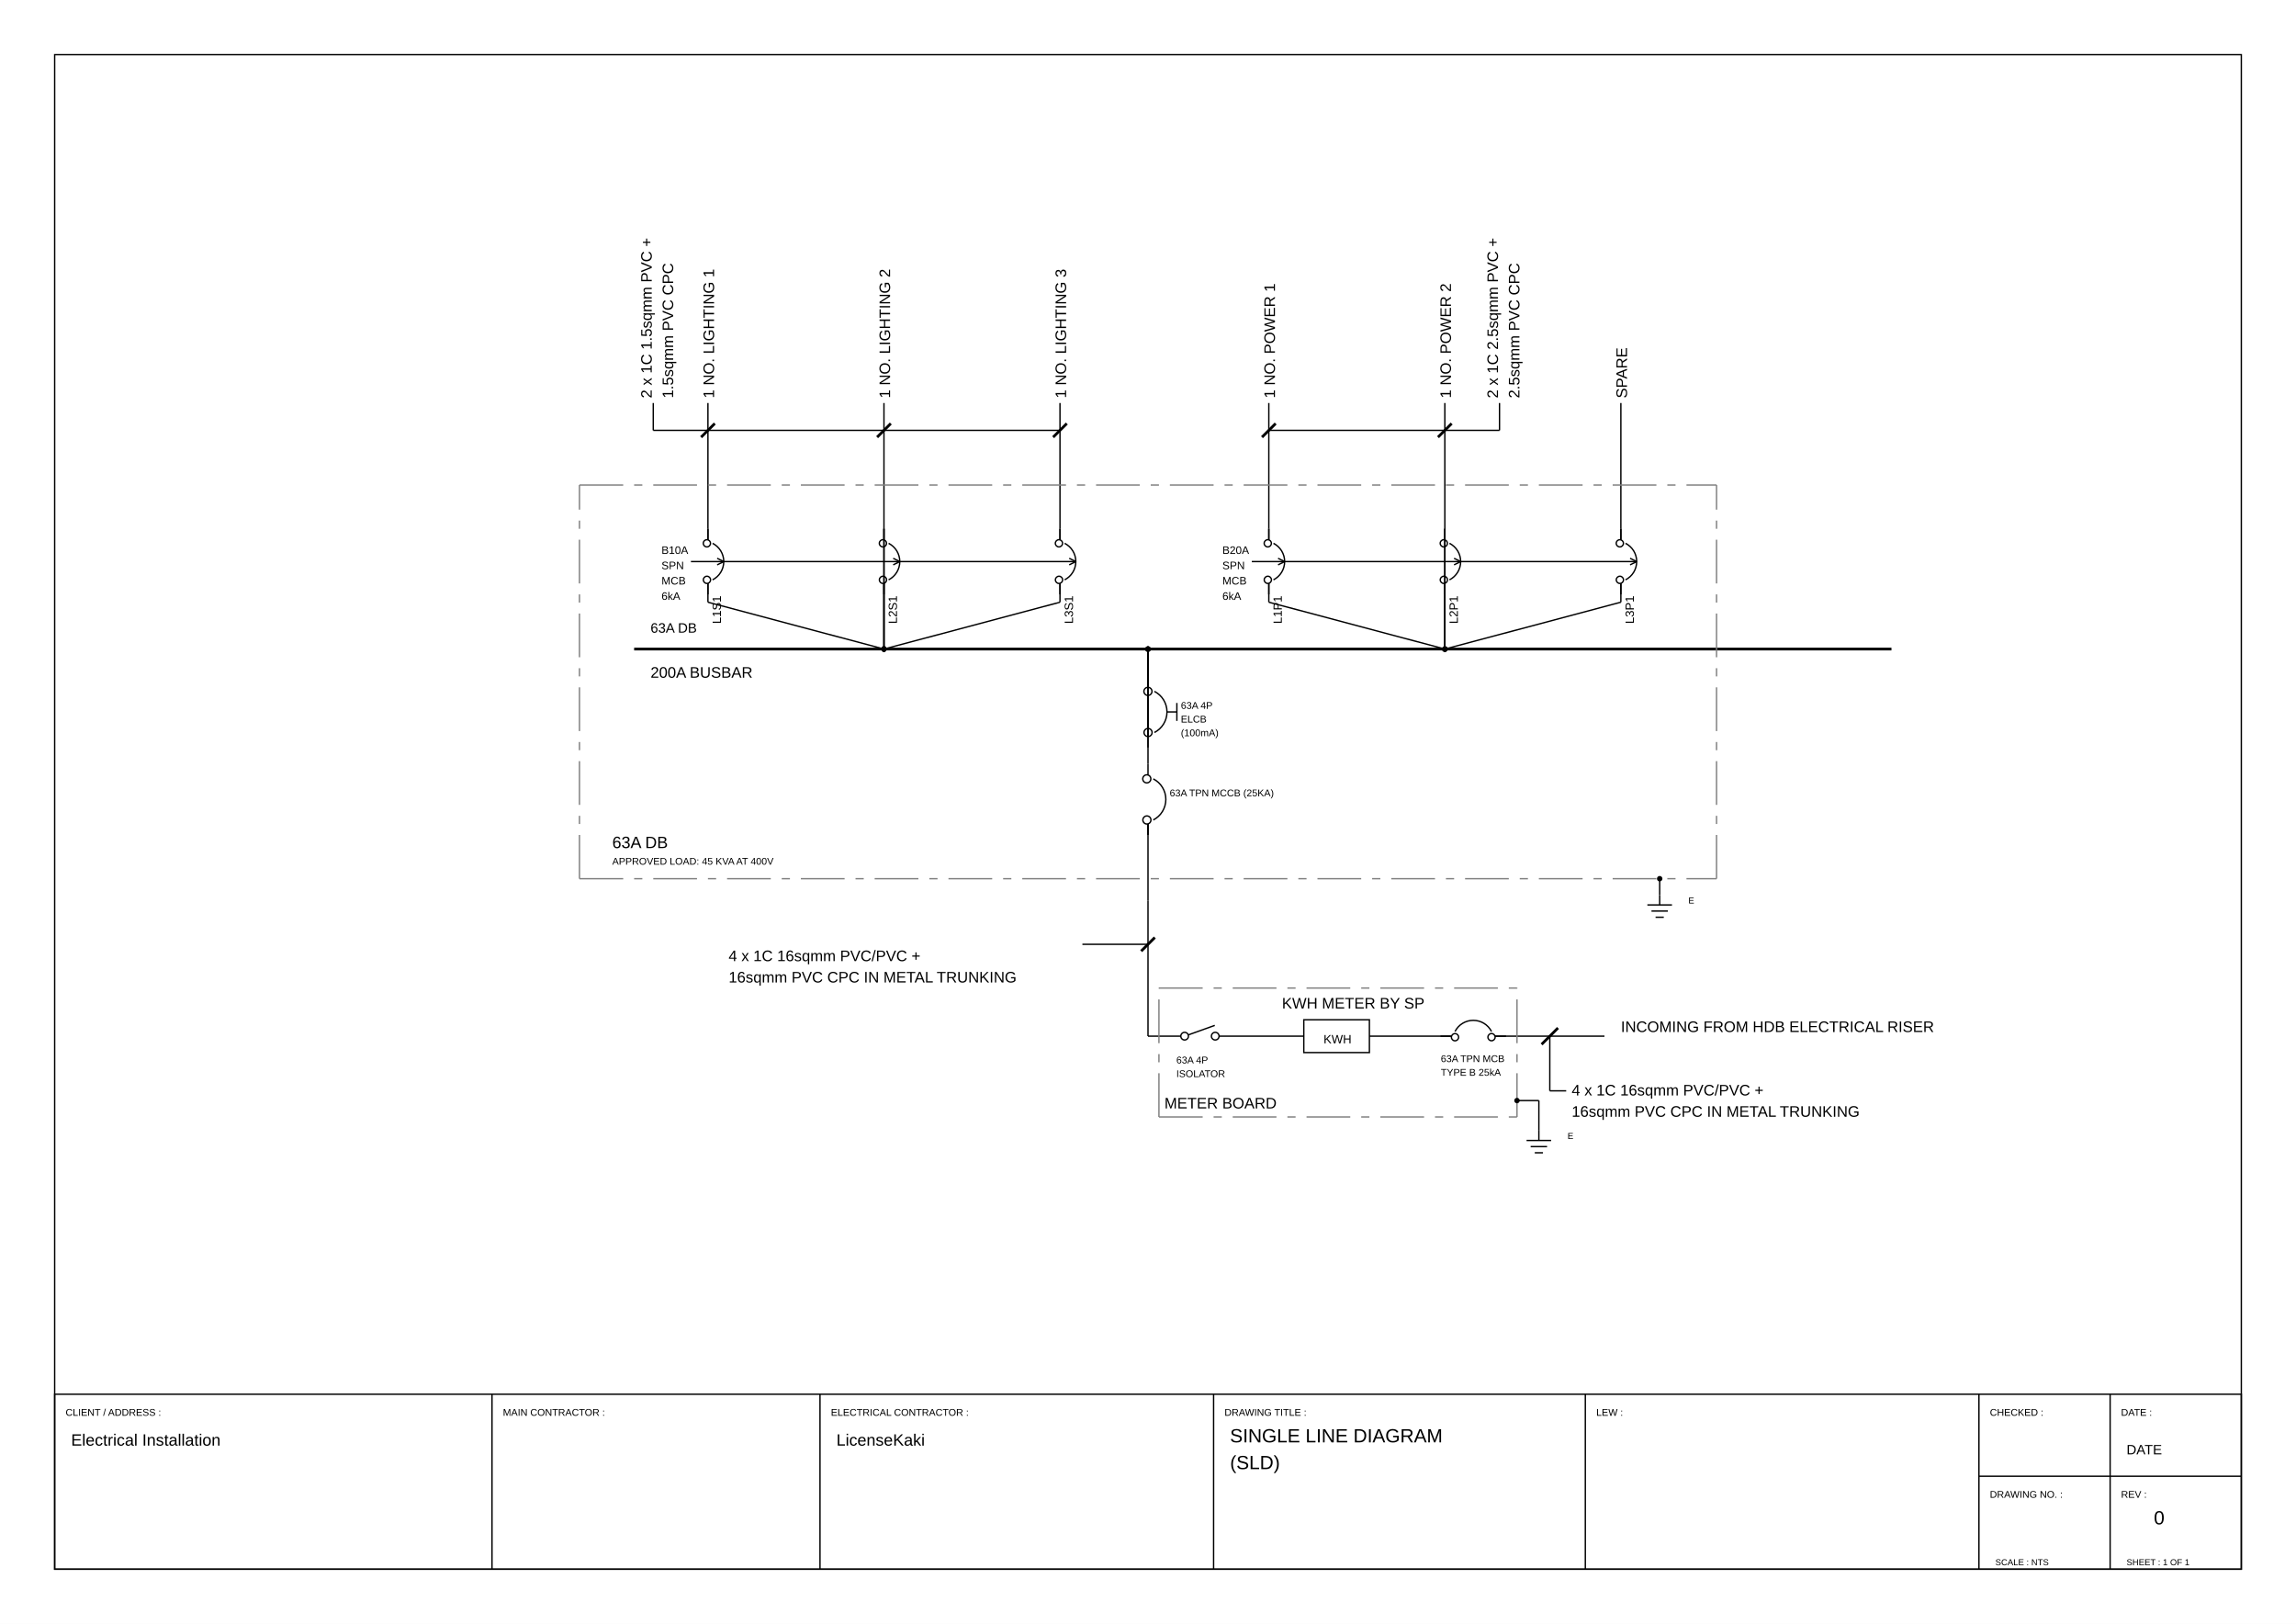
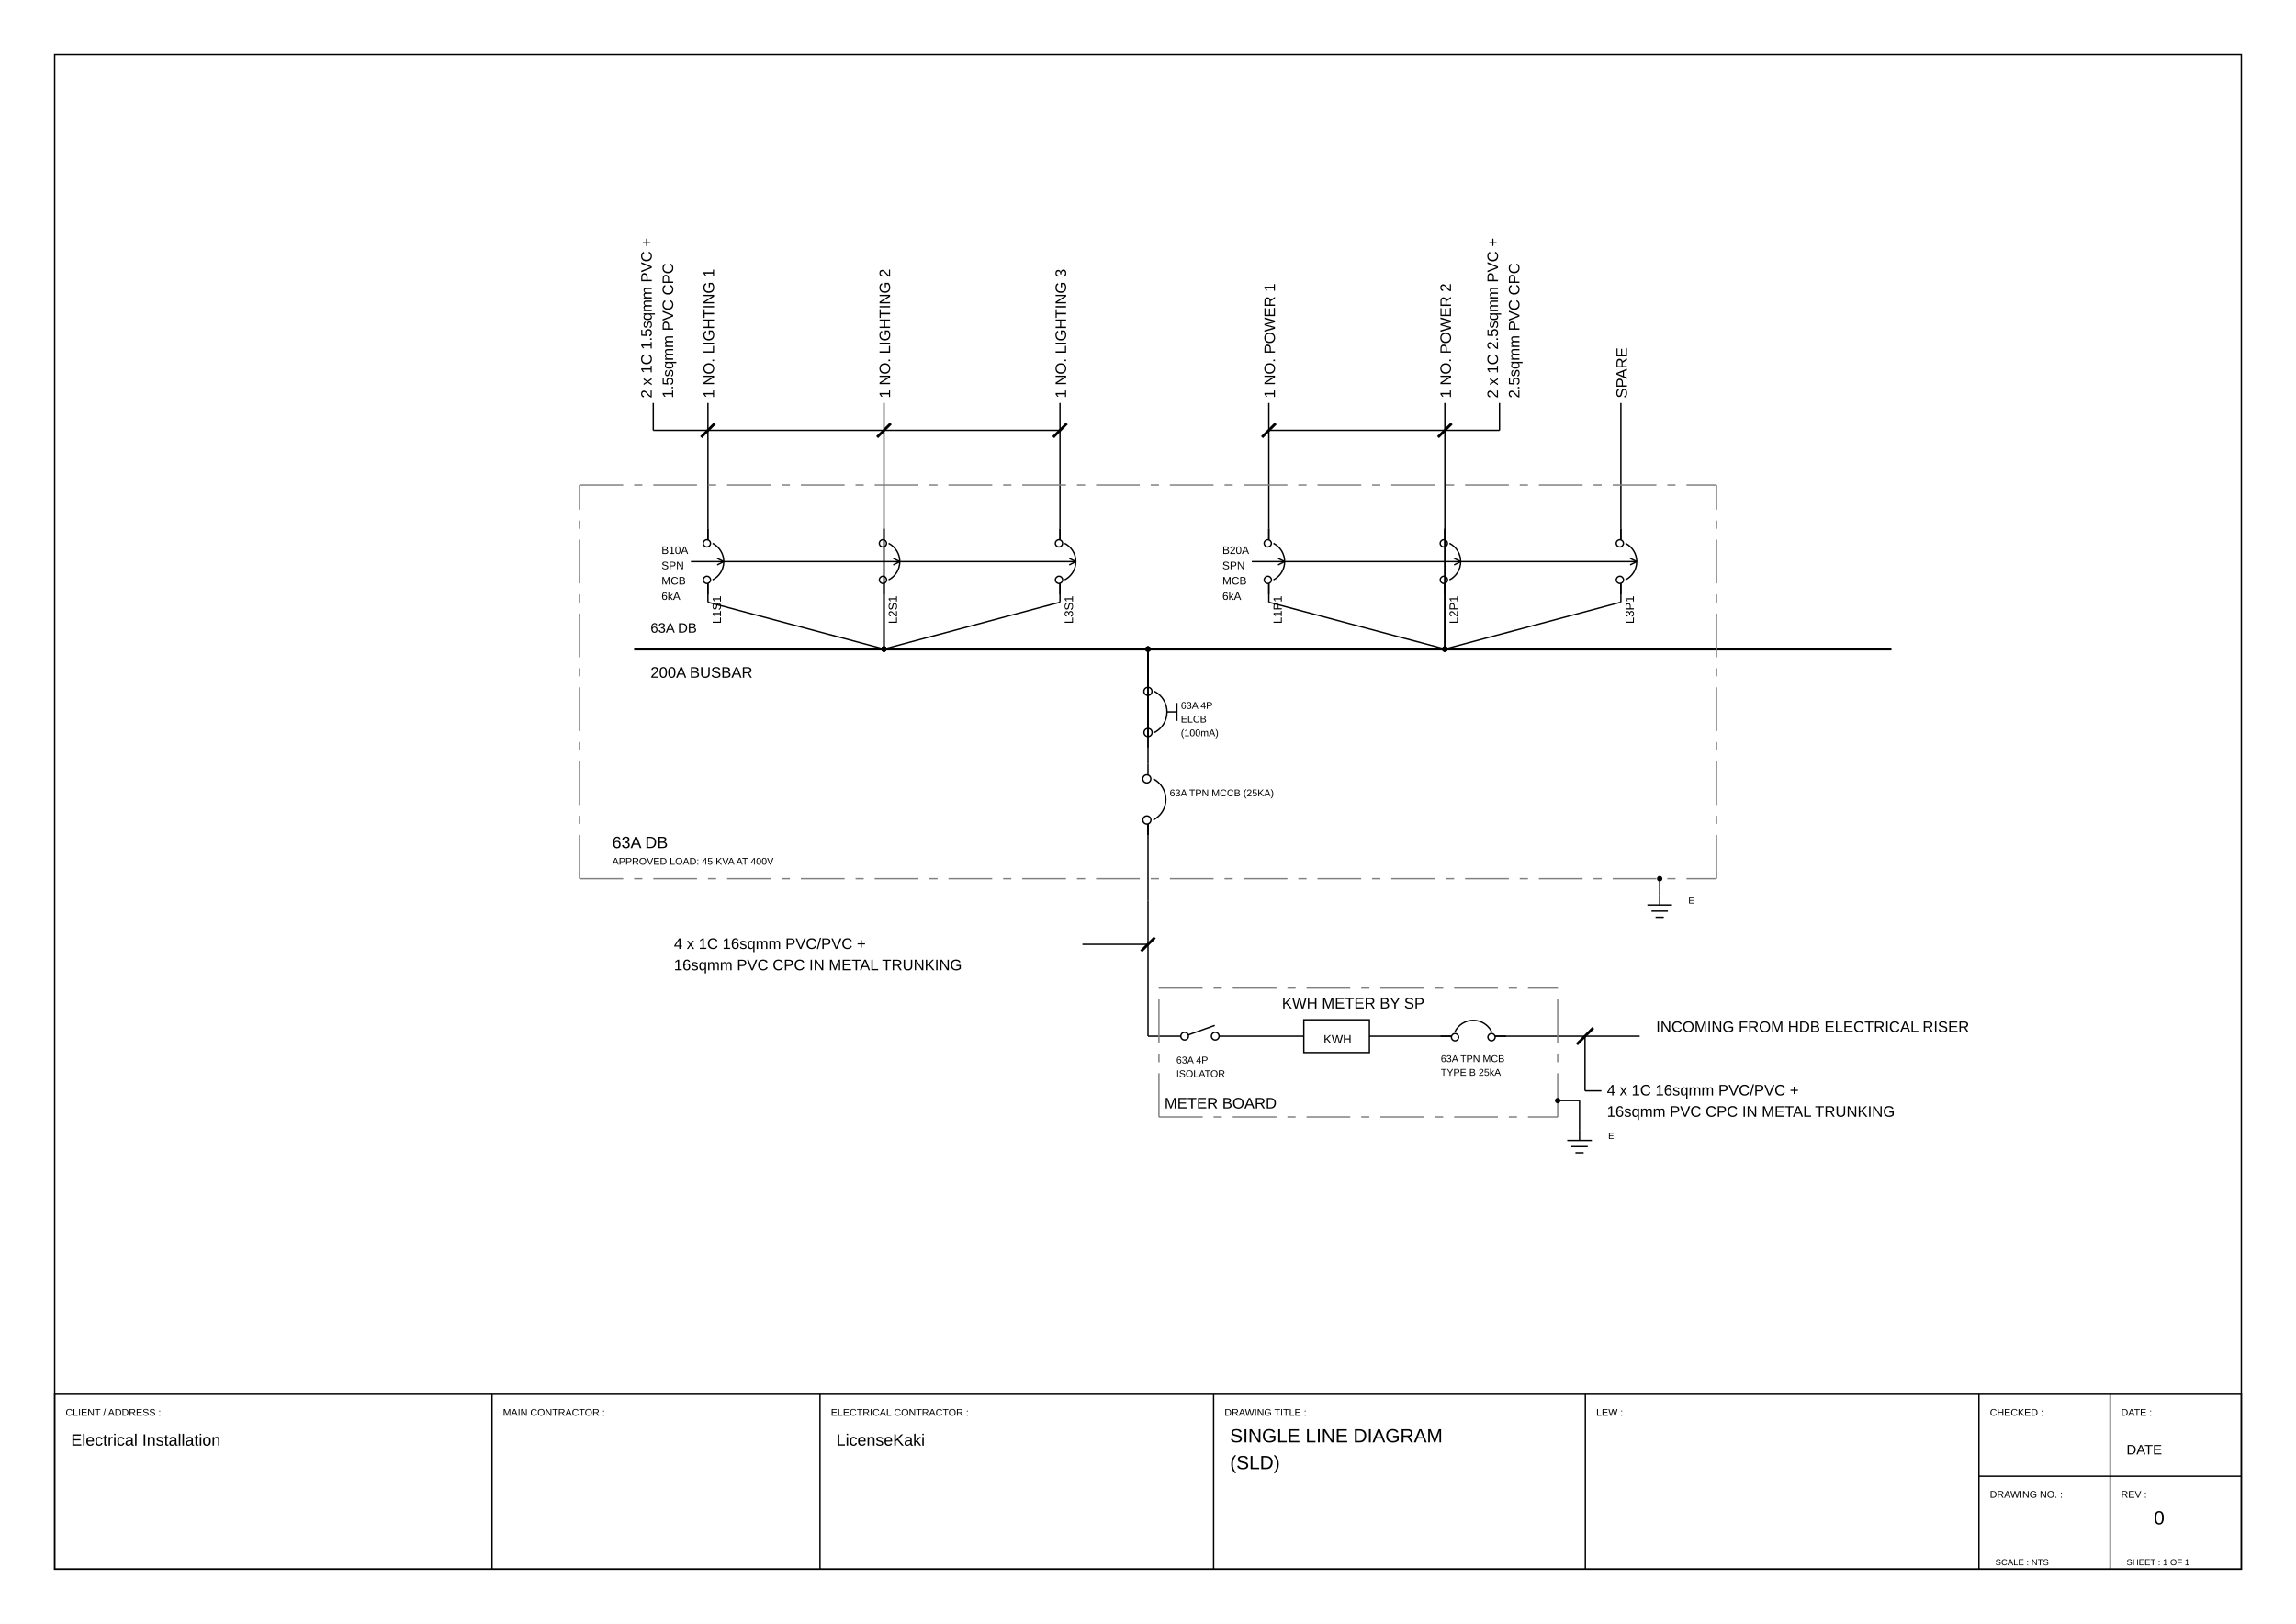
<svg xmlns="http://www.w3.org/2000/svg" viewBox="0 0 420.0 297.0" width="420.0mm" height="297.0mm">
  <rect width="420.0" height="297.0" fill="white" />
  <polygon points="10.00,287.00 410.00,287.00 410.00,10.00 10.00,10.00" stroke="#000000" stroke-width="0.25" fill="none" />
  <polygon points="10.00,287.00 410.00,287.00 410.00,255.00 10.00,255.00" stroke="#000000" stroke-width="0.25" fill="none" />
  <line x1="90.00" y1="255.00" x2="90.00" y2="287.00" stroke="#000000" stroke-width="0.25" fill="none" />
  <line x1="150.00" y1="255.00" x2="150.00" y2="287.00" stroke="#000000" stroke-width="0.25" fill="none" />
  <line x1="222.00" y1="255.00" x2="222.00" y2="287.00" stroke="#000000" stroke-width="0.25" fill="none" />
  <line x1="290.00" y1="255.00" x2="290.00" y2="287.00" stroke="#000000" stroke-width="0.25" fill="none" />
  <line x1="362.00" y1="255.00" x2="362.00" y2="287.00" stroke="#000000" stroke-width="0.25" fill="none" />
  <line x1="362.00" y1="270.00" x2="410.00" y2="270.00" stroke="#000000" stroke-width="0.25" fill="none" />
  <line x1="386.00" y1="255.00" x2="386.00" y2="287.00" stroke="#000000" stroke-width="0.25" fill="none" />
  <text x="12.00" y="258.94" font-family="Arial, Helvetica, sans-serif" font-size="1.8" fill="#000000">CLIENT / ADDRESS :</text>
  <text x="92.00" y="258.94" font-family="Arial, Helvetica, sans-serif" font-size="1.8" fill="#000000">MAIN CONTRACTOR :</text>
  <text x="152.00" y="258.94" font-family="Arial, Helvetica, sans-serif" font-size="1.8" fill="#000000">ELECTRICAL CONTRACTOR :</text>
  <text x="224.00" y="258.94" font-family="Arial, Helvetica, sans-serif" font-size="1.8" fill="#000000">DRAWING TITLE :</text>
  <text x="292.00" y="258.94" font-family="Arial, Helvetica, sans-serif" font-size="1.8" fill="#000000">LEW :</text>
  <text x="364.00" y="258.94" font-family="Arial, Helvetica, sans-serif" font-size="1.8" fill="#000000">CHECKED :</text>
  <text x="388.00" y="258.94" font-family="Arial, Helvetica, sans-serif" font-size="1.8" fill="#000000">DATE :</text>
  <text x="364.00" y="273.94" font-family="Arial, Helvetica, sans-serif" font-size="1.8" fill="#000000">DRAWING NO. :</text>
  <text x="388.00" y="273.94" font-family="Arial, Helvetica, sans-serif" font-size="1.8" fill="#000000">REV :</text>
  <circle cx="222.30" cy="189.51" r="0.70" stroke="#000000" stroke-width="0.25" fill="none" />
  <circle cx="216.70" cy="189.51" r="0.70" stroke="#000000" stroke-width="0.25" fill="none" />
  <polyline points="217.36,189.28 222.21,187.54" stroke="#000000" stroke-width="0.25" fill="none" />
  <text x="215.18" y="194.50" font-family="Arial, Helvetica, sans-serif" font-size="1.8" fill="#000000">
    <tspan x="215.18">63A 4P</tspan>
    <tspan x="215.18" dy="2.5">ISOLATOR</tspan>
  </text>
  <polygon points="238.50,186.51 250.50,186.51 250.50,192.51 238.50,192.51" stroke="#000000" stroke-width="0.25" fill="none" />
  <text x="242.10" y="190.82" font-family="Arial, Helvetica, sans-serif" font-size="2.2" fill="#000000">KWH</text>
  <text x="234.50" y="184.45" font-family="Arial, Helvetica, sans-serif" font-size="2.8" fill="#000000">KWH METER BY SP</text>
  <path d="M 272.84,188.66 A 3.75,3.75 0 0,0 266.16,188.66" stroke="#000000" stroke-width="0.25" fill="none" />
  <circle cx="266.16" cy="189.70" r="0.66" stroke="#000000" stroke-width="0.25" fill="none" />
  <circle cx="272.84" cy="189.69" r="0.66" stroke="#000000" stroke-width="0.25" fill="none" />
  <line x1="265.50" y1="189.51" x2="263.50" y2="189.51" stroke="#000000" stroke-width="0.25" fill="none" />
  <line x1="273.50" y1="189.51" x2="275.50" y2="189.51" stroke="#000000" stroke-width="0.25" fill="none" />
  <text x="263.56" y="194.25" font-family="Arial, Helvetica, sans-serif" font-size="1.8" fill="#000000">
    <tspan x="263.56">63A TPN MCB</tspan>
    <tspan x="263.56" dy="2.5">TYPE B 25kA</tspan>
  </text>
-   <text x="296.50" y="188.75" font-family="Arial, Helvetica, sans-serif" font-size="2.8" fill="#000000">INCOMING FROM HDB ELECTRICAL RISER</text>
-   <text x="287.50" y="200.35" font-family="Arial, Helvetica, sans-serif" font-size="2.8" fill="#000000">
-     <tspan x="287.50">4 x 1C 16sqmm PVC/PVC +</tspan>
-     <tspan x="287.50" dy="3.9">16sqmm PVC CPC IN METAL TRUNKING</tspan>
+   <text x="302.94" y="188.75" font-family="Arial, Helvetica, sans-serif" font-size="2.8" fill="#000000">INCOMING FROM HDB ELECTRICAL RISER</text>
+   <text x="293.94" y="200.35" font-family="Arial, Helvetica, sans-serif" font-size="2.8" fill="#000000">
+     <tspan x="293.94">4 x 1C 16sqmm PVC/PVC +</tspan>
+     <tspan x="293.94" dy="3.9">16sqmm PVC CPC IN METAL TRUNKING</tspan>
  </text>
  <text x="213.00" y="202.73" font-family="Arial, Helvetica, sans-serif" font-size="2.8" fill="#000000">METER BOARD</text>
-   <line x1="281.50" y1="206.79" x2="281.50" y2="208.59" stroke="#000000" stroke-width="0.25" fill="none" />
-   <line x1="279.25" y1="208.59" x2="283.75" y2="208.59" stroke="#000000" stroke-width="0.25" fill="none" />
-   <line x1="280.00" y1="209.71" x2="283.00" y2="209.71" stroke="#000000" stroke-width="0.25" fill="none" />
-   <line x1="280.75" y1="210.84" x2="282.25" y2="210.84" stroke="#000000" stroke-width="0.25" fill="none" />
-   <text x="286.75" y="208.32" font-family="Arial, Helvetica, sans-serif" font-size="1.6" fill="#000000">E</text>
+   <line x1="288.94" y1="206.79" x2="288.94" y2="208.59" stroke="#000000" stroke-width="0.25" fill="none" />
+   <line x1="286.69" y1="208.59" x2="291.19" y2="208.59" stroke="#000000" stroke-width="0.25" fill="none" />
+   <line x1="287.44" y1="209.71" x2="290.44" y2="209.71" stroke="#000000" stroke-width="0.25" fill="none" />
+   <line x1="288.19" y1="210.84" x2="289.69" y2="210.84" stroke="#000000" stroke-width="0.25" fill="none" />
+   <text x="294.19" y="208.32" font-family="Arial, Helvetica, sans-serif" font-size="1.6" fill="#000000">E</text>
  <path d="M 210.96,149.97 A 4.22,4.22 0 0,0 210.96,142.45" stroke="#000000" stroke-width="0.25" fill="none" />
  <circle cx="209.78" cy="142.45" r="0.74" stroke="#000000" stroke-width="0.25" fill="none" />
  <circle cx="209.80" cy="149.97" r="0.74" stroke="#000000" stroke-width="0.25" fill="none" />
  <line x1="210.00" y1="150.71" x2="210.00" y2="152.71" stroke="#000000" stroke-width="0.25" fill="none" />
  <line x1="210.00" y1="141.71" x2="210.00" y2="139.71" stroke="#000000" stroke-width="0.25" fill="none" />
  <text x="213.96" y="145.65" font-family="Arial, Helvetica, sans-serif" font-size="1.8" fill="#000000">63A TPN MCCB (25KA)</text>
  <path d="M 211.17,133.97 A 4.22,4.22 0 0,0 211.17,126.45" stroke="#000000" stroke-width="0.25" fill="none" />
  <circle cx="209.99" cy="126.45" r="0.74" stroke="#000000" stroke-width="0.25" fill="none" />
  <circle cx="210.01" cy="133.97" r="0.74" stroke="#000000" stroke-width="0.25" fill="none" />
  <line x1="213.47" y1="130.21" x2="215.28" y2="130.21" stroke="#000000" stroke-width="0.25" fill="none" />
  <line x1="215.28" y1="131.85" x2="215.28" y2="128.57" stroke="#000000" stroke-width="0.25" fill="none" />
  <line x1="210.00" y1="134.71" x2="210.00" y2="136.71" stroke="#000000" stroke-width="0.25" fill="none" />
  <line x1="210.00" y1="125.71" x2="210.00" y2="123.71" stroke="#000000" stroke-width="0.25" fill="none" />
  <text x="216.01" y="129.65" font-family="Arial, Helvetica, sans-serif" font-size="1.8" fill="#000000">
    <tspan x="216.01">63A 4P</tspan>
    <tspan x="216.01" dy="2.5">ELCB </tspan>
    <tspan x="216.01" dy="2.5">(100mA)</tspan>
  </text>
  <line x1="116.00" y1="118.71" x2="346.00" y2="118.71" stroke="#000000" stroke-width="0.50" fill="none" />
  <text x="119.00" y="115.71" font-family="Arial, Helvetica, sans-serif" font-size="2.5" fill="#000000">63A DB</text>
  <text x="119.00" y="123.95" font-family="Arial, Helvetica, sans-serif" font-size="2.8" fill="#000000">200A BUSBAR</text>
  <text x="131.00" y="114.97" font-family="Arial, Helvetica, sans-serif" font-size="2.2" fill="#000000" transform="rotate(-90.0,131.00,114.09)">L1S1</text>
  <path d="M 130.35,106.05 A 3.75,3.75 0 0,0 130.35,99.37" stroke="#000000" stroke-width="0.25" fill="none" />
  <circle cx="129.31" cy="99.37" r="0.66" stroke="#000000" stroke-width="0.25" fill="none" />
  <circle cx="129.32" cy="106.05" r="0.66" stroke="#000000" stroke-width="0.25" fill="none" />
  <line x1="129.50" y1="106.71" x2="129.50" y2="108.71" stroke="#000000" stroke-width="0.25" fill="none" />
  <line x1="129.50" y1="98.71" x2="129.50" y2="96.71" stroke="#000000" stroke-width="0.25" fill="none" />
  <line x1="126.39" y1="102.71" x2="132.39" y2="102.71" stroke="#000000" stroke-width="0.25" fill="none" />
  <line x1="132.39" y1="102.71" x2="131.19" y2="102.11" stroke="#000000" stroke-width="0.25" fill="none" />
  <line x1="132.39" y1="102.71" x2="131.19" y2="103.31" stroke="#000000" stroke-width="0.25" fill="none" />
  <text x="121.00" y="101.31" font-family="Arial, Helvetica, sans-serif" font-size="2.0" fill="#000000">
    <tspan x="121.00">B10A</tspan>
    <tspan x="121.00" dy="2.8">SPN</tspan>
    <tspan x="121.00" dy="2.8">MCB</tspan>
    <tspan x="121.00" dy="2.8">6kA</tspan>
  </text>
  <text x="129.50" y="73.95" font-family="Arial, Helvetica, sans-serif" font-size="2.8" fill="#000000" transform="rotate(-90.0,129.50,72.83)">1 NO. LIGHTING 1</text>
  <text x="163.20" y="114.97" font-family="Arial, Helvetica, sans-serif" font-size="2.2" fill="#000000" transform="rotate(-90.0,163.20,114.09)">L2S1</text>
  <path d="M 162.55,106.05 A 3.75,3.75 0 0,0 162.55,99.37" stroke="#000000" stroke-width="0.25" fill="none" />
  <circle cx="161.51" cy="99.37" r="0.66" stroke="#000000" stroke-width="0.25" fill="none" />
  <circle cx="161.52" cy="106.05" r="0.66" stroke="#000000" stroke-width="0.25" fill="none" />
  <line x1="161.70" y1="106.71" x2="161.70" y2="108.71" stroke="#000000" stroke-width="0.25" fill="none" />
  <line x1="161.70" y1="98.71" x2="161.70" y2="96.71" stroke="#000000" stroke-width="0.25" fill="none" />
  <line x1="132.39" y1="102.71" x2="164.59" y2="102.71" stroke="#000000" stroke-width="0.25" fill="none" />
  <line x1="164.59" y1="102.71" x2="163.39" y2="102.11" stroke="#000000" stroke-width="0.25" fill="none" />
  <line x1="164.59" y1="102.71" x2="163.39" y2="103.31" stroke="#000000" stroke-width="0.25" fill="none" />
  <text x="161.70" y="73.95" font-family="Arial, Helvetica, sans-serif" font-size="2.8" fill="#000000" transform="rotate(-90.0,161.70,72.83)">1 NO. LIGHTING 2</text>
  <text x="195.40" y="114.97" font-family="Arial, Helvetica, sans-serif" font-size="2.2" fill="#000000" transform="rotate(-90.0,195.40,114.09)">L3S1</text>
  <path d="M 194.75,106.05 A 3.75,3.75 0 0,0 194.75,99.37" stroke="#000000" stroke-width="0.25" fill="none" />
  <circle cx="193.71" cy="99.37" r="0.66" stroke="#000000" stroke-width="0.25" fill="none" />
  <circle cx="193.72" cy="106.05" r="0.66" stroke="#000000" stroke-width="0.25" fill="none" />
  <line x1="193.90" y1="106.71" x2="193.90" y2="108.71" stroke="#000000" stroke-width="0.25" fill="none" />
  <line x1="193.90" y1="98.71" x2="193.90" y2="96.71" stroke="#000000" stroke-width="0.25" fill="none" />
  <line x1="164.59" y1="102.71" x2="196.79" y2="102.71" stroke="#000000" stroke-width="0.25" fill="none" />
  <line x1="196.79" y1="102.71" x2="195.59" y2="102.11" stroke="#000000" stroke-width="0.25" fill="none" />
  <line x1="196.79" y1="102.71" x2="195.59" y2="103.31" stroke="#000000" stroke-width="0.25" fill="none" />
  <text x="193.90" y="73.95" font-family="Arial, Helvetica, sans-serif" font-size="2.8" fill="#000000" transform="rotate(-90.0,193.90,72.83)">1 NO. LIGHTING 3</text>
  <text x="233.60" y="114.97" font-family="Arial, Helvetica, sans-serif" font-size="2.2" fill="#000000" transform="rotate(-90.0,233.60,114.09)">L1P1</text>
  <path d="M 232.95,106.05 A 3.75,3.75 0 0,0 232.95,99.37" stroke="#000000" stroke-width="0.25" fill="none" />
  <circle cx="231.91" cy="99.37" r="0.66" stroke="#000000" stroke-width="0.25" fill="none" />
  <circle cx="231.92" cy="106.05" r="0.66" stroke="#000000" stroke-width="0.25" fill="none" />
  <line x1="232.10" y1="106.71" x2="232.10" y2="108.71" stroke="#000000" stroke-width="0.25" fill="none" />
  <line x1="232.10" y1="98.71" x2="232.10" y2="96.71" stroke="#000000" stroke-width="0.25" fill="none" />
  <line x1="228.99" y1="102.71" x2="234.99" y2="102.71" stroke="#000000" stroke-width="0.25" fill="none" />
  <line x1="234.99" y1="102.71" x2="233.79" y2="102.11" stroke="#000000" stroke-width="0.25" fill="none" />
  <line x1="234.99" y1="102.71" x2="233.79" y2="103.31" stroke="#000000" stroke-width="0.25" fill="none" />
  <text x="223.60" y="101.31" font-family="Arial, Helvetica, sans-serif" font-size="2.0" fill="#000000">
    <tspan x="223.60">B20A</tspan>
    <tspan x="223.60" dy="2.8">SPN</tspan>
    <tspan x="223.60" dy="2.8">MCB</tspan>
    <tspan x="223.60" dy="2.8">6kA</tspan>
  </text>
  <text x="232.10" y="73.95" font-family="Arial, Helvetica, sans-serif" font-size="2.8" fill="#000000" transform="rotate(-90.0,232.10,72.83)">1 NO. POWER 1</text>
  <text x="265.80" y="114.97" font-family="Arial, Helvetica, sans-serif" font-size="2.2" fill="#000000" transform="rotate(-90.0,265.80,114.09)">L2P1</text>
  <path d="M 265.15,106.05 A 3.75,3.75 0 0,0 265.15,99.37" stroke="#000000" stroke-width="0.25" fill="none" />
  <circle cx="264.11" cy="99.37" r="0.66" stroke="#000000" stroke-width="0.25" fill="none" />
  <circle cx="264.12" cy="106.05" r="0.66" stroke="#000000" stroke-width="0.25" fill="none" />
  <line x1="264.30" y1="106.71" x2="264.30" y2="108.71" stroke="#000000" stroke-width="0.25" fill="none" />
  <line x1="264.30" y1="98.71" x2="264.30" y2="96.71" stroke="#000000" stroke-width="0.25" fill="none" />
  <line x1="234.99" y1="102.71" x2="267.19" y2="102.71" stroke="#000000" stroke-width="0.25" fill="none" />
  <line x1="267.19" y1="102.71" x2="265.99" y2="102.11" stroke="#000000" stroke-width="0.25" fill="none" />
  <line x1="267.19" y1="102.71" x2="265.99" y2="103.31" stroke="#000000" stroke-width="0.25" fill="none" />
  <text x="264.30" y="73.95" font-family="Arial, Helvetica, sans-serif" font-size="2.8" fill="#000000" transform="rotate(-90.0,264.30,72.83)">1 NO. POWER 2</text>
  <text x="298.00" y="114.97" font-family="Arial, Helvetica, sans-serif" font-size="2.2" fill="#000000" transform="rotate(-90.0,298.00,114.09)">L3P1</text>
  <path d="M 297.35,106.05 A 3.75,3.75 0 0,0 297.35,99.37" stroke="#000000" stroke-width="0.25" fill="none" />
  <circle cx="296.31" cy="99.37" r="0.66" stroke="#000000" stroke-width="0.25" fill="none" />
  <circle cx="296.32" cy="106.05" r="0.66" stroke="#000000" stroke-width="0.25" fill="none" />
  <line x1="296.50" y1="106.71" x2="296.50" y2="108.71" stroke="#000000" stroke-width="0.25" fill="none" />
  <line x1="296.50" y1="98.71" x2="296.50" y2="96.71" stroke="#000000" stroke-width="0.25" fill="none" />
  <line x1="267.19" y1="102.71" x2="299.39" y2="102.71" stroke="#000000" stroke-width="0.25" fill="none" />
  <line x1="299.39" y1="102.71" x2="298.19" y2="102.11" stroke="#000000" stroke-width="0.25" fill="none" />
  <line x1="299.39" y1="102.71" x2="298.19" y2="103.31" stroke="#000000" stroke-width="0.25" fill="none" />
  <text x="296.50" y="73.95" font-family="Arial, Helvetica, sans-serif" font-size="2.8" fill="#000000" transform="rotate(-90.0,296.50,72.83)">SPARE</text>
  <text x="118.10" y="73.95" font-family="Arial, Helvetica, sans-serif" font-size="2.8" fill="#000000" transform="rotate(-90.0,118.10,72.83)">2 x 1C 1.5sqmm PVC +</text>
  <text x="122.02" y="73.95" font-family="Arial, Helvetica, sans-serif" font-size="2.8" fill="#000000" transform="rotate(-90.0,122.02,72.83)">1.5sqmm PVC CPC</text>
  <text x="272.90" y="73.95" font-family="Arial, Helvetica, sans-serif" font-size="2.8" fill="#000000" transform="rotate(-90.0,272.90,72.83)">2 x 1C 2.5sqmm PVC +</text>
  <text x="276.82" y="73.95" font-family="Arial, Helvetica, sans-serif" font-size="2.8" fill="#000000" transform="rotate(-90.0,276.82,72.83)">2.5sqmm PVC CPC</text>
  <text x="112.00" y="155.11" font-family="Arial, Helvetica, sans-serif" font-size="3.0" fill="#000000">63A DB</text>
  <text x="112.00" y="158.15" font-family="Arial, Helvetica, sans-serif" font-size="1.8" fill="#000000">APPROVED LOAD: 45 KVA AT 400V</text>
  <line x1="303.60" y1="163.71" x2="303.60" y2="165.51" stroke="#000000" stroke-width="0.25" fill="none" />
  <line x1="301.35" y1="165.51" x2="305.85" y2="165.51" stroke="#000000" stroke-width="0.25" fill="none" />
  <line x1="302.10" y1="166.63" x2="305.10" y2="166.63" stroke="#000000" stroke-width="0.25" fill="none" />
  <line x1="302.85" y1="167.76" x2="304.35" y2="167.76" stroke="#000000" stroke-width="0.25" fill="none" />
  <text x="308.85" y="165.24" font-family="Arial, Helvetica, sans-serif" font-size="1.6" fill="#000000">E</text>
-   <text x="133.28" y="175.79" font-family="Arial, Helvetica, sans-serif" font-size="2.8" fill="#000000">
-     <tspan x="133.28">4 x 1C 16sqmm PVC/PVC +</tspan>
-     <tspan x="133.28" dy="3.9">16sqmm PVC CPC IN METAL TRUNKING</tspan>
+   <text x="123.28" y="173.55" font-family="Arial, Helvetica, sans-serif" font-size="2.8" fill="#000000">
+     <tspan x="123.28">4 x 1C 16sqmm PVC/PVC +</tspan>
+     <tspan x="123.28" dy="3.9">16sqmm PVC CPC IN METAL TRUNKING</tspan>
  </text>
  <line x1="210.00" y1="189.51" x2="216.00" y2="189.51" stroke="#000000" stroke-width="0.25" fill="none" />
  <line x1="223.00" y1="189.51" x2="238.50" y2="189.51" stroke="#000000" stroke-width="0.25" fill="none" />
  <line x1="250.50" y1="189.51" x2="265.50" y2="189.51" stroke="#000000" stroke-width="0.25" fill="none" />
-   <line x1="273.50" y1="189.51" x2="293.50" y2="189.51" stroke="#000000" stroke-width="0.25" fill="none" />
-   <line x1="283.50" y1="189.51" x2="283.50" y2="199.51" stroke="#000000" stroke-width="0.25" fill="none" />
+   <line x1="273.50" y1="189.51" x2="299.94" y2="189.51" stroke="#000000" stroke-width="0.25" fill="none" />
+   <line x1="289.94" y1="189.51" x2="289.94" y2="199.51" stroke="#000000" stroke-width="0.25" fill="none" />
  <line x1="210.00" y1="189.51" x2="210.00" y2="164.71" stroke="#000000" stroke-width="0.25" fill="none" />
-   <line x1="277.50" y1="201.29" x2="281.50" y2="201.29" stroke="#000000" stroke-width="0.25" fill="none" />
-   <line x1="281.50" y1="201.29" x2="281.50" y2="206.79" stroke="#000000" stroke-width="0.25" fill="none" />
+   <line x1="284.94" y1="201.29" x2="288.94" y2="201.29" stroke="#000000" stroke-width="0.25" fill="none" />
+   <line x1="288.94" y1="201.29" x2="288.94" y2="206.79" stroke="#000000" stroke-width="0.25" fill="none" />
  <line x1="210.00" y1="164.71" x2="210.00" y2="150.71" stroke="#000000" stroke-width="0.25" fill="none" />
  <line x1="210.00" y1="152.71" x2="210.00" y2="150.71" stroke="#000000" stroke-width="0.25" fill="none" />
  <line x1="210.00" y1="118.71" x2="210.00" y2="139.71" stroke="#000000" stroke-width="0.25" fill="none" />
  <line x1="210.00" y1="118.71" x2="210.00" y2="134.71" stroke="#000000" stroke-width="0.25" fill="none" />
  <line x1="210.00" y1="118.71" x2="210.00" y2="134.71" stroke="#000000" stroke-width="0.25" fill="none" />
  <line x1="210.00" y1="118.71" x2="210.00" y2="123.71" stroke="#000000" stroke-width="0.25" fill="none" />
  <line x1="210.00" y1="123.71" x2="210.00" y2="118.71" stroke="#000000" stroke-width="0.25" fill="none" />
  <line x1="129.50" y1="110.14" x2="129.50" y2="106.71" stroke="#000000" stroke-width="0.25" fill="none" />
  <line x1="129.50" y1="98.71" x2="129.50" y2="96.71" stroke="#000000" stroke-width="0.25" fill="none" />
  <line x1="129.50" y1="96.71" x2="129.50" y2="73.71" stroke="#000000" stroke-width="0.25" fill="none" />
  <line x1="161.70" y1="118.71" x2="161.70" y2="106.71" stroke="#000000" stroke-width="0.25" fill="none" />
  <line x1="161.70" y1="118.71" x2="161.70" y2="96.71" stroke="#000000" stroke-width="0.25" fill="none" />
  <line x1="161.70" y1="118.71" x2="161.70" y2="73.71" stroke="#000000" stroke-width="0.25" fill="none" />
  <line x1="193.90" y1="110.14" x2="193.90" y2="106.71" stroke="#000000" stroke-width="0.25" fill="none" />
  <line x1="193.90" y1="98.71" x2="193.90" y2="96.71" stroke="#000000" stroke-width="0.25" fill="none" />
  <line x1="193.90" y1="96.71" x2="193.90" y2="73.71" stroke="#000000" stroke-width="0.25" fill="none" />
  <line x1="232.10" y1="110.14" x2="232.10" y2="106.71" stroke="#000000" stroke-width="0.25" fill="none" />
  <line x1="232.10" y1="98.71" x2="232.10" y2="96.71" stroke="#000000" stroke-width="0.25" fill="none" />
  <line x1="232.10" y1="96.71" x2="232.10" y2="73.71" stroke="#000000" stroke-width="0.25" fill="none" />
  <line x1="264.30" y1="118.71" x2="264.30" y2="106.71" stroke="#000000" stroke-width="0.25" fill="none" />
  <line x1="264.30" y1="118.71" x2="264.30" y2="96.71" stroke="#000000" stroke-width="0.25" fill="none" />
  <line x1="264.30" y1="118.71" x2="264.30" y2="73.71" stroke="#000000" stroke-width="0.25" fill="none" />
  <line x1="296.50" y1="110.14" x2="296.50" y2="106.71" stroke="#000000" stroke-width="0.25" fill="none" />
  <line x1="296.50" y1="98.71" x2="296.50" y2="96.71" stroke="#000000" stroke-width="0.25" fill="none" />
  <line x1="296.50" y1="96.71" x2="296.50" y2="73.71" stroke="#000000" stroke-width="0.25" fill="none" />
  <line x1="119.50" y1="78.71" x2="119.50" y2="73.71" stroke="#000000" stroke-width="0.25" fill="none" />
  <line x1="274.30" y1="78.71" x2="274.30" y2="73.71" stroke="#000000" stroke-width="0.25" fill="none" />
  <line x1="303.60" y1="160.71" x2="303.60" y2="163.71" stroke="#000000" stroke-width="0.25" fill="none" />
-   <line x1="282.00" y1="191.01" x2="285.00" y2="188.01" stroke="#000000" stroke-width="0.50" fill="none" />
+   <line x1="288.44" y1="191.01" x2="291.44" y2="188.01" stroke="#000000" stroke-width="0.50" fill="none" />
  <line x1="208.75" y1="173.96" x2="211.25" y2="171.46" stroke="#000000" stroke-width="0.50" fill="none" />
  <line x1="128.25" y1="79.96" x2="130.75" y2="77.46" stroke="#000000" stroke-width="0.50" fill="none" />
  <line x1="160.45" y1="79.96" x2="162.95" y2="77.46" stroke="#000000" stroke-width="0.50" fill="none" />
  <line x1="192.65" y1="79.96" x2="195.15" y2="77.46" stroke="#000000" stroke-width="0.50" fill="none" />
  <line x1="230.85" y1="79.96" x2="233.35" y2="77.46" stroke="#000000" stroke-width="0.50" fill="none" />
  <line x1="263.05" y1="79.96" x2="265.55" y2="77.46" stroke="#000000" stroke-width="0.50" fill="none" />
-   <line x1="283.50" y1="199.51" x2="286.50" y2="199.51" stroke="#000000" stroke-width="0.25" fill="none" />
+   <line x1="289.94" y1="199.51" x2="292.94" y2="199.51" stroke="#000000" stroke-width="0.25" fill="none" />
  <line x1="210.00" y1="172.71" x2="198.00" y2="172.71" stroke="#000000" stroke-width="0.25" fill="none" />
  <line x1="119.50" y1="78.71" x2="193.90" y2="78.71" stroke="#000000" stroke-width="0.25" fill="none" />
  <line x1="232.10" y1="78.71" x2="274.30" y2="78.71" stroke="#000000" stroke-width="0.25" fill="none" />
  <line x1="161.70" y1="118.71" x2="129.50" y2="110.14" stroke="#000000" stroke-width="0.25" fill="none" />
  <line x1="161.70" y1="118.71" x2="193.90" y2="110.14" stroke="#000000" stroke-width="0.25" fill="none" />
  <line x1="264.30" y1="118.71" x2="232.10" y2="110.14" stroke="#000000" stroke-width="0.25" fill="none" />
  <line x1="264.30" y1="118.71" x2="296.50" y2="110.14" stroke="#000000" stroke-width="0.25" fill="none" />
  <line x1="212.00" y1="204.29" x2="220.00" y2="204.29" stroke="#808080" stroke-width="0.25" fill="none" />
  <line x1="222.00" y1="204.29" x2="223.50" y2="204.29" stroke="#808080" stroke-width="0.25" fill="none" />
  <line x1="225.50" y1="204.29" x2="233.50" y2="204.29" stroke="#808080" stroke-width="0.25" fill="none" />
  <line x1="235.50" y1="204.29" x2="237.00" y2="204.29" stroke="#808080" stroke-width="0.25" fill="none" />
  <line x1="239.00" y1="204.29" x2="247.00" y2="204.29" stroke="#808080" stroke-width="0.25" fill="none" />
  <line x1="249.00" y1="204.29" x2="250.50" y2="204.29" stroke="#808080" stroke-width="0.25" fill="none" />
  <line x1="252.50" y1="204.29" x2="260.50" y2="204.29" stroke="#808080" stroke-width="0.25" fill="none" />
  <line x1="262.50" y1="204.29" x2="264.00" y2="204.29" stroke="#808080" stroke-width="0.25" fill="none" />
  <line x1="266.00" y1="204.29" x2="274.00" y2="204.29" stroke="#808080" stroke-width="0.25" fill="none" />
  <line x1="276.00" y1="204.29" x2="277.50" y2="204.29" stroke="#808080" stroke-width="0.25" fill="none" />
+   <line x1="279.50" y1="204.29" x2="284.94" y2="204.29" stroke="#808080" stroke-width="0.25" fill="none" />
  <line x1="212.00" y1="180.71" x2="220.00" y2="180.71" stroke="#808080" stroke-width="0.25" fill="none" />
  <line x1="222.00" y1="180.71" x2="223.50" y2="180.71" stroke="#808080" stroke-width="0.25" fill="none" />
  <line x1="225.50" y1="180.71" x2="233.50" y2="180.71" stroke="#808080" stroke-width="0.25" fill="none" />
  <line x1="235.50" y1="180.71" x2="237.00" y2="180.71" stroke="#808080" stroke-width="0.25" fill="none" />
  <line x1="239.00" y1="180.71" x2="247.00" y2="180.71" stroke="#808080" stroke-width="0.25" fill="none" />
  <line x1="249.00" y1="180.71" x2="250.50" y2="180.71" stroke="#808080" stroke-width="0.25" fill="none" />
  <line x1="252.50" y1="180.71" x2="260.50" y2="180.71" stroke="#808080" stroke-width="0.25" fill="none" />
  <line x1="262.50" y1="180.71" x2="264.00" y2="180.71" stroke="#808080" stroke-width="0.25" fill="none" />
  <line x1="266.00" y1="180.71" x2="274.00" y2="180.71" stroke="#808080" stroke-width="0.25" fill="none" />
  <line x1="276.00" y1="180.71" x2="277.50" y2="180.71" stroke="#808080" stroke-width="0.25" fill="none" />
+   <line x1="279.50" y1="180.71" x2="284.94" y2="180.71" stroke="#808080" stroke-width="0.25" fill="none" />
  <line x1="212.00" y1="204.29" x2="212.00" y2="196.29" stroke="#808080" stroke-width="0.25" fill="none" />
  <line x1="212.00" y1="194.29" x2="212.00" y2="192.79" stroke="#808080" stroke-width="0.25" fill="none" />
  <line x1="212.00" y1="190.79" x2="212.00" y2="182.79" stroke="#808080" stroke-width="0.25" fill="none" />
  <line x1="212.00" y1="180.79" x2="212.00" y2="180.71" stroke="#808080" stroke-width="0.25" fill="none" />
-   <line x1="277.50" y1="204.29" x2="277.50" y2="196.29" stroke="#808080" stroke-width="0.25" fill="none" />
-   <line x1="277.50" y1="194.29" x2="277.50" y2="192.79" stroke="#808080" stroke-width="0.25" fill="none" />
-   <line x1="277.50" y1="190.79" x2="277.50" y2="182.79" stroke="#808080" stroke-width="0.25" fill="none" />
-   <line x1="277.50" y1="180.79" x2="277.50" y2="180.71" stroke="#808080" stroke-width="0.25" fill="none" />
+   <line x1="284.94" y1="204.29" x2="284.94" y2="196.29" stroke="#808080" stroke-width="0.25" fill="none" />
+   <line x1="284.94" y1="194.29" x2="284.94" y2="192.79" stroke="#808080" stroke-width="0.25" fill="none" />
+   <line x1="284.94" y1="190.79" x2="284.94" y2="182.79" stroke="#808080" stroke-width="0.25" fill="none" />
+   <line x1="284.94" y1="180.79" x2="284.94" y2="180.71" stroke="#808080" stroke-width="0.25" fill="none" />
  <line x1="106.00" y1="160.71" x2="114.00" y2="160.71" stroke="#808080" stroke-width="0.25" fill="none" />
  <line x1="116.00" y1="160.71" x2="117.50" y2="160.71" stroke="#808080" stroke-width="0.25" fill="none" />
  <line x1="119.50" y1="160.71" x2="127.50" y2="160.71" stroke="#808080" stroke-width="0.25" fill="none" />
  <line x1="129.50" y1="160.71" x2="131.00" y2="160.71" stroke="#808080" stroke-width="0.25" fill="none" />
  <line x1="133.00" y1="160.71" x2="141.00" y2="160.71" stroke="#808080" stroke-width="0.25" fill="none" />
  <line x1="143.00" y1="160.71" x2="144.50" y2="160.71" stroke="#808080" stroke-width="0.25" fill="none" />
  <line x1="146.50" y1="160.71" x2="154.50" y2="160.71" stroke="#808080" stroke-width="0.25" fill="none" />
  <line x1="156.50" y1="160.71" x2="158.00" y2="160.71" stroke="#808080" stroke-width="0.25" fill="none" />
  <line x1="160.00" y1="160.71" x2="168.00" y2="160.71" stroke="#808080" stroke-width="0.25" fill="none" />
  <line x1="170.00" y1="160.71" x2="171.50" y2="160.71" stroke="#808080" stroke-width="0.25" fill="none" />
  <line x1="173.50" y1="160.71" x2="181.50" y2="160.71" stroke="#808080" stroke-width="0.25" fill="none" />
  <line x1="183.50" y1="160.71" x2="185.00" y2="160.71" stroke="#808080" stroke-width="0.25" fill="none" />
  <line x1="187.00" y1="160.71" x2="195.00" y2="160.71" stroke="#808080" stroke-width="0.25" fill="none" />
  <line x1="197.00" y1="160.71" x2="198.50" y2="160.71" stroke="#808080" stroke-width="0.25" fill="none" />
  <line x1="200.50" y1="160.71" x2="208.50" y2="160.71" stroke="#808080" stroke-width="0.25" fill="none" />
  <line x1="210.50" y1="160.71" x2="212.00" y2="160.71" stroke="#808080" stroke-width="0.25" fill="none" />
  <line x1="214.00" y1="160.71" x2="222.00" y2="160.71" stroke="#808080" stroke-width="0.25" fill="none" />
  <line x1="224.00" y1="160.71" x2="225.50" y2="160.71" stroke="#808080" stroke-width="0.25" fill="none" />
  <line x1="227.50" y1="160.71" x2="235.50" y2="160.71" stroke="#808080" stroke-width="0.25" fill="none" />
  <line x1="237.50" y1="160.71" x2="239.00" y2="160.71" stroke="#808080" stroke-width="0.25" fill="none" />
  <line x1="241.00" y1="160.71" x2="249.00" y2="160.71" stroke="#808080" stroke-width="0.25" fill="none" />
  <line x1="251.00" y1="160.71" x2="252.50" y2="160.71" stroke="#808080" stroke-width="0.25" fill="none" />
  <line x1="254.50" y1="160.71" x2="262.50" y2="160.71" stroke="#808080" stroke-width="0.25" fill="none" />
  <line x1="264.50" y1="160.71" x2="266.00" y2="160.71" stroke="#808080" stroke-width="0.25" fill="none" />
  <line x1="268.00" y1="160.71" x2="276.00" y2="160.71" stroke="#808080" stroke-width="0.25" fill="none" />
  <line x1="278.00" y1="160.71" x2="279.50" y2="160.71" stroke="#808080" stroke-width="0.25" fill="none" />
  <line x1="281.50" y1="160.71" x2="289.50" y2="160.71" stroke="#808080" stroke-width="0.25" fill="none" />
  <line x1="291.50" y1="160.71" x2="293.00" y2="160.71" stroke="#808080" stroke-width="0.25" fill="none" />
  <line x1="295.00" y1="160.71" x2="303.00" y2="160.71" stroke="#808080" stroke-width="0.25" fill="none" />
  <line x1="305.00" y1="160.71" x2="306.50" y2="160.71" stroke="#808080" stroke-width="0.25" fill="none" />
  <line x1="308.50" y1="160.71" x2="314.00" y2="160.71" stroke="#808080" stroke-width="0.25" fill="none" />
  <line x1="106.00" y1="88.71" x2="114.00" y2="88.71" stroke="#808080" stroke-width="0.25" fill="none" />
  <line x1="116.00" y1="88.71" x2="117.50" y2="88.71" stroke="#808080" stroke-width="0.25" fill="none" />
  <line x1="119.50" y1="88.71" x2="127.50" y2="88.71" stroke="#808080" stroke-width="0.25" fill="none" />
  <line x1="129.50" y1="88.71" x2="131.00" y2="88.71" stroke="#808080" stroke-width="0.25" fill="none" />
  <line x1="133.00" y1="88.71" x2="141.00" y2="88.71" stroke="#808080" stroke-width="0.25" fill="none" />
  <line x1="143.00" y1="88.71" x2="144.50" y2="88.71" stroke="#808080" stroke-width="0.25" fill="none" />
  <line x1="146.50" y1="88.71" x2="154.50" y2="88.71" stroke="#808080" stroke-width="0.25" fill="none" />
  <line x1="156.50" y1="88.71" x2="158.00" y2="88.71" stroke="#808080" stroke-width="0.25" fill="none" />
  <line x1="160.00" y1="88.71" x2="168.00" y2="88.71" stroke="#808080" stroke-width="0.25" fill="none" />
  <line x1="170.00" y1="88.71" x2="171.50" y2="88.71" stroke="#808080" stroke-width="0.25" fill="none" />
  <line x1="173.50" y1="88.71" x2="181.50" y2="88.71" stroke="#808080" stroke-width="0.25" fill="none" />
  <line x1="183.50" y1="88.71" x2="185.00" y2="88.71" stroke="#808080" stroke-width="0.25" fill="none" />
  <line x1="187.00" y1="88.71" x2="195.00" y2="88.71" stroke="#808080" stroke-width="0.25" fill="none" />
  <line x1="197.00" y1="88.71" x2="198.50" y2="88.71" stroke="#808080" stroke-width="0.25" fill="none" />
  <line x1="200.50" y1="88.71" x2="208.50" y2="88.71" stroke="#808080" stroke-width="0.25" fill="none" />
  <line x1="210.50" y1="88.71" x2="212.00" y2="88.71" stroke="#808080" stroke-width="0.25" fill="none" />
  <line x1="214.00" y1="88.71" x2="222.00" y2="88.71" stroke="#808080" stroke-width="0.25" fill="none" />
  <line x1="224.00" y1="88.71" x2="225.50" y2="88.71" stroke="#808080" stroke-width="0.25" fill="none" />
  <line x1="227.50" y1="88.71" x2="235.50" y2="88.71" stroke="#808080" stroke-width="0.25" fill="none" />
  <line x1="237.50" y1="88.71" x2="239.00" y2="88.71" stroke="#808080" stroke-width="0.25" fill="none" />
  <line x1="241.00" y1="88.71" x2="249.00" y2="88.71" stroke="#808080" stroke-width="0.25" fill="none" />
  <line x1="251.00" y1="88.71" x2="252.50" y2="88.71" stroke="#808080" stroke-width="0.25" fill="none" />
  <line x1="254.50" y1="88.71" x2="262.50" y2="88.71" stroke="#808080" stroke-width="0.25" fill="none" />
  <line x1="264.50" y1="88.71" x2="266.00" y2="88.71" stroke="#808080" stroke-width="0.25" fill="none" />
  <line x1="268.00" y1="88.71" x2="276.00" y2="88.71" stroke="#808080" stroke-width="0.25" fill="none" />
  <line x1="278.00" y1="88.71" x2="279.50" y2="88.71" stroke="#808080" stroke-width="0.25" fill="none" />
  <line x1="281.50" y1="88.71" x2="289.50" y2="88.71" stroke="#808080" stroke-width="0.25" fill="none" />
  <line x1="291.50" y1="88.71" x2="293.00" y2="88.71" stroke="#808080" stroke-width="0.25" fill="none" />
  <line x1="295.00" y1="88.71" x2="303.00" y2="88.71" stroke="#808080" stroke-width="0.25" fill="none" />
  <line x1="305.00" y1="88.71" x2="306.50" y2="88.71" stroke="#808080" stroke-width="0.25" fill="none" />
  <line x1="308.50" y1="88.71" x2="314.00" y2="88.71" stroke="#808080" stroke-width="0.25" fill="none" />
  <line x1="106.00" y1="160.71" x2="106.00" y2="152.71" stroke="#808080" stroke-width="0.25" fill="none" />
  <line x1="106.00" y1="150.71" x2="106.00" y2="149.21" stroke="#808080" stroke-width="0.25" fill="none" />
  <line x1="106.00" y1="147.21" x2="106.00" y2="139.21" stroke="#808080" stroke-width="0.25" fill="none" />
  <line x1="106.00" y1="137.21" x2="106.00" y2="135.71" stroke="#808080" stroke-width="0.25" fill="none" />
  <line x1="106.00" y1="133.71" x2="106.00" y2="125.71" stroke="#808080" stroke-width="0.25" fill="none" />
  <line x1="106.00" y1="123.71" x2="106.00" y2="122.21" stroke="#808080" stroke-width="0.25" fill="none" />
  <line x1="106.00" y1="120.21" x2="106.00" y2="112.21" stroke="#808080" stroke-width="0.25" fill="none" />
  <line x1="106.00" y1="110.21" x2="106.00" y2="108.71" stroke="#808080" stroke-width="0.25" fill="none" />
  <line x1="106.00" y1="106.71" x2="106.00" y2="98.71" stroke="#808080" stroke-width="0.25" fill="none" />
  <line x1="106.00" y1="96.71" x2="106.00" y2="95.21" stroke="#808080" stroke-width="0.25" fill="none" />
  <line x1="106.00" y1="93.21" x2="106.00" y2="88.71" stroke="#808080" stroke-width="0.25" fill="none" />
  <line x1="314.00" y1="160.71" x2="314.00" y2="152.71" stroke="#808080" stroke-width="0.25" fill="none" />
  <line x1="314.00" y1="150.71" x2="314.00" y2="149.21" stroke="#808080" stroke-width="0.25" fill="none" />
  <line x1="314.00" y1="147.21" x2="314.00" y2="139.21" stroke="#808080" stroke-width="0.25" fill="none" />
  <line x1="314.00" y1="137.21" x2="314.00" y2="135.71" stroke="#808080" stroke-width="0.25" fill="none" />
  <line x1="314.00" y1="133.71" x2="314.00" y2="125.71" stroke="#808080" stroke-width="0.25" fill="none" />
  <line x1="314.00" y1="123.71" x2="314.00" y2="122.21" stroke="#808080" stroke-width="0.25" fill="none" />
  <line x1="314.00" y1="120.21" x2="314.00" y2="112.21" stroke="#808080" stroke-width="0.25" fill="none" />
  <line x1="314.00" y1="110.21" x2="314.00" y2="108.71" stroke="#808080" stroke-width="0.25" fill="none" />
  <line x1="314.00" y1="106.71" x2="314.00" y2="98.71" stroke="#808080" stroke-width="0.25" fill="none" />
  <line x1="314.00" y1="96.71" x2="314.00" y2="95.21" stroke="#808080" stroke-width="0.25" fill="none" />
  <line x1="314.00" y1="93.21" x2="314.00" y2="88.71" stroke="#808080" stroke-width="0.25" fill="none" />
-   <circle cx="277.50" cy="201.29" r="0.50" fill="rgb(0,0,0)" stroke="none" />
+   <circle cx="284.94" cy="201.29" r="0.50" fill="rgb(0,0,0)" stroke="none" />
  <circle cx="161.70" cy="118.71" r="0.50" fill="rgb(0,0,0)" stroke="none" />
  <circle cx="161.70" cy="118.71" r="0.50" fill="rgb(0,0,0)" stroke="none" />
  <circle cx="161.70" cy="118.71" r="0.50" fill="rgb(0,0,0)" stroke="none" />
  <circle cx="264.30" cy="118.71" r="0.50" fill="rgb(0,0,0)" stroke="none" />
  <circle cx="264.30" cy="118.71" r="0.50" fill="rgb(0,0,0)" stroke="none" />
  <circle cx="264.30" cy="118.71" r="0.50" fill="rgb(0,0,0)" stroke="none" />
  <circle cx="303.60" cy="160.71" r="0.50" fill="rgb(0,0,0)" stroke="none" />
  <circle cx="210.00" cy="118.71" r="0.50" fill="rgb(0,0,0)" stroke="none" />
  <circle cx="210.00" cy="118.71" r="0.50" fill="rgb(0,0,0)" stroke="none" />
  <circle cx="210.00" cy="118.71" r="0.50" fill="rgb(0,0,0)" stroke="none" />
  <circle cx="210.00" cy="118.71" r="0.50" fill="rgb(0,0,0)" stroke="none" />
  <circle cx="161.70" cy="118.71" r="0.50" fill="rgb(0,0,0)" stroke="none" />
  <circle cx="161.70" cy="118.71" r="0.50" fill="rgb(0,0,0)" stroke="none" />
  <circle cx="264.30" cy="118.71" r="0.50" fill="rgb(0,0,0)" stroke="none" />
  <circle cx="264.30" cy="118.71" r="0.50" fill="rgb(0,0,0)" stroke="none" />
  <text x="13.00" y="264.40" font-family="Arial, Helvetica, sans-serif" font-size="3.0" fill="#000000">Electrical Installation</text>
  <text x="153.00" y="264.40" font-family="Arial, Helvetica, sans-serif" font-size="3.0" fill="#000000">LicenseKaki</text>
  <text x="225.00" y="263.80" font-family="Arial, Helvetica, sans-serif" font-size="3.5" fill="#000000">
    <tspan x="225.00">SINGLE LINE DIAGRAM</tspan>
    <tspan x="225.00" dy="4.9">(SLD)</tspan>
  </text>
  <text x="389.00" y="266.00" font-family="Arial, Helvetica, sans-serif" font-size="2.5" fill="#000000">DATE</text>
  <text x="365.00" y="278.00" font-family="Arial, Helvetica, sans-serif" font-size="2.5" fill="#000000" />
  <text x="394.00" y="278.80" font-family="Arial, Helvetica, sans-serif" font-size="3.5" fill="#000000">0</text>
  <text x="365.00" y="286.28" font-family="Arial, Helvetica, sans-serif" font-size="1.6" fill="#000000">SCALE : NTS</text>
  <text x="389.00" y="286.28" font-family="Arial, Helvetica, sans-serif" font-size="1.6" fill="#000000">SHEET : 1 OF 1</text>
</svg>
